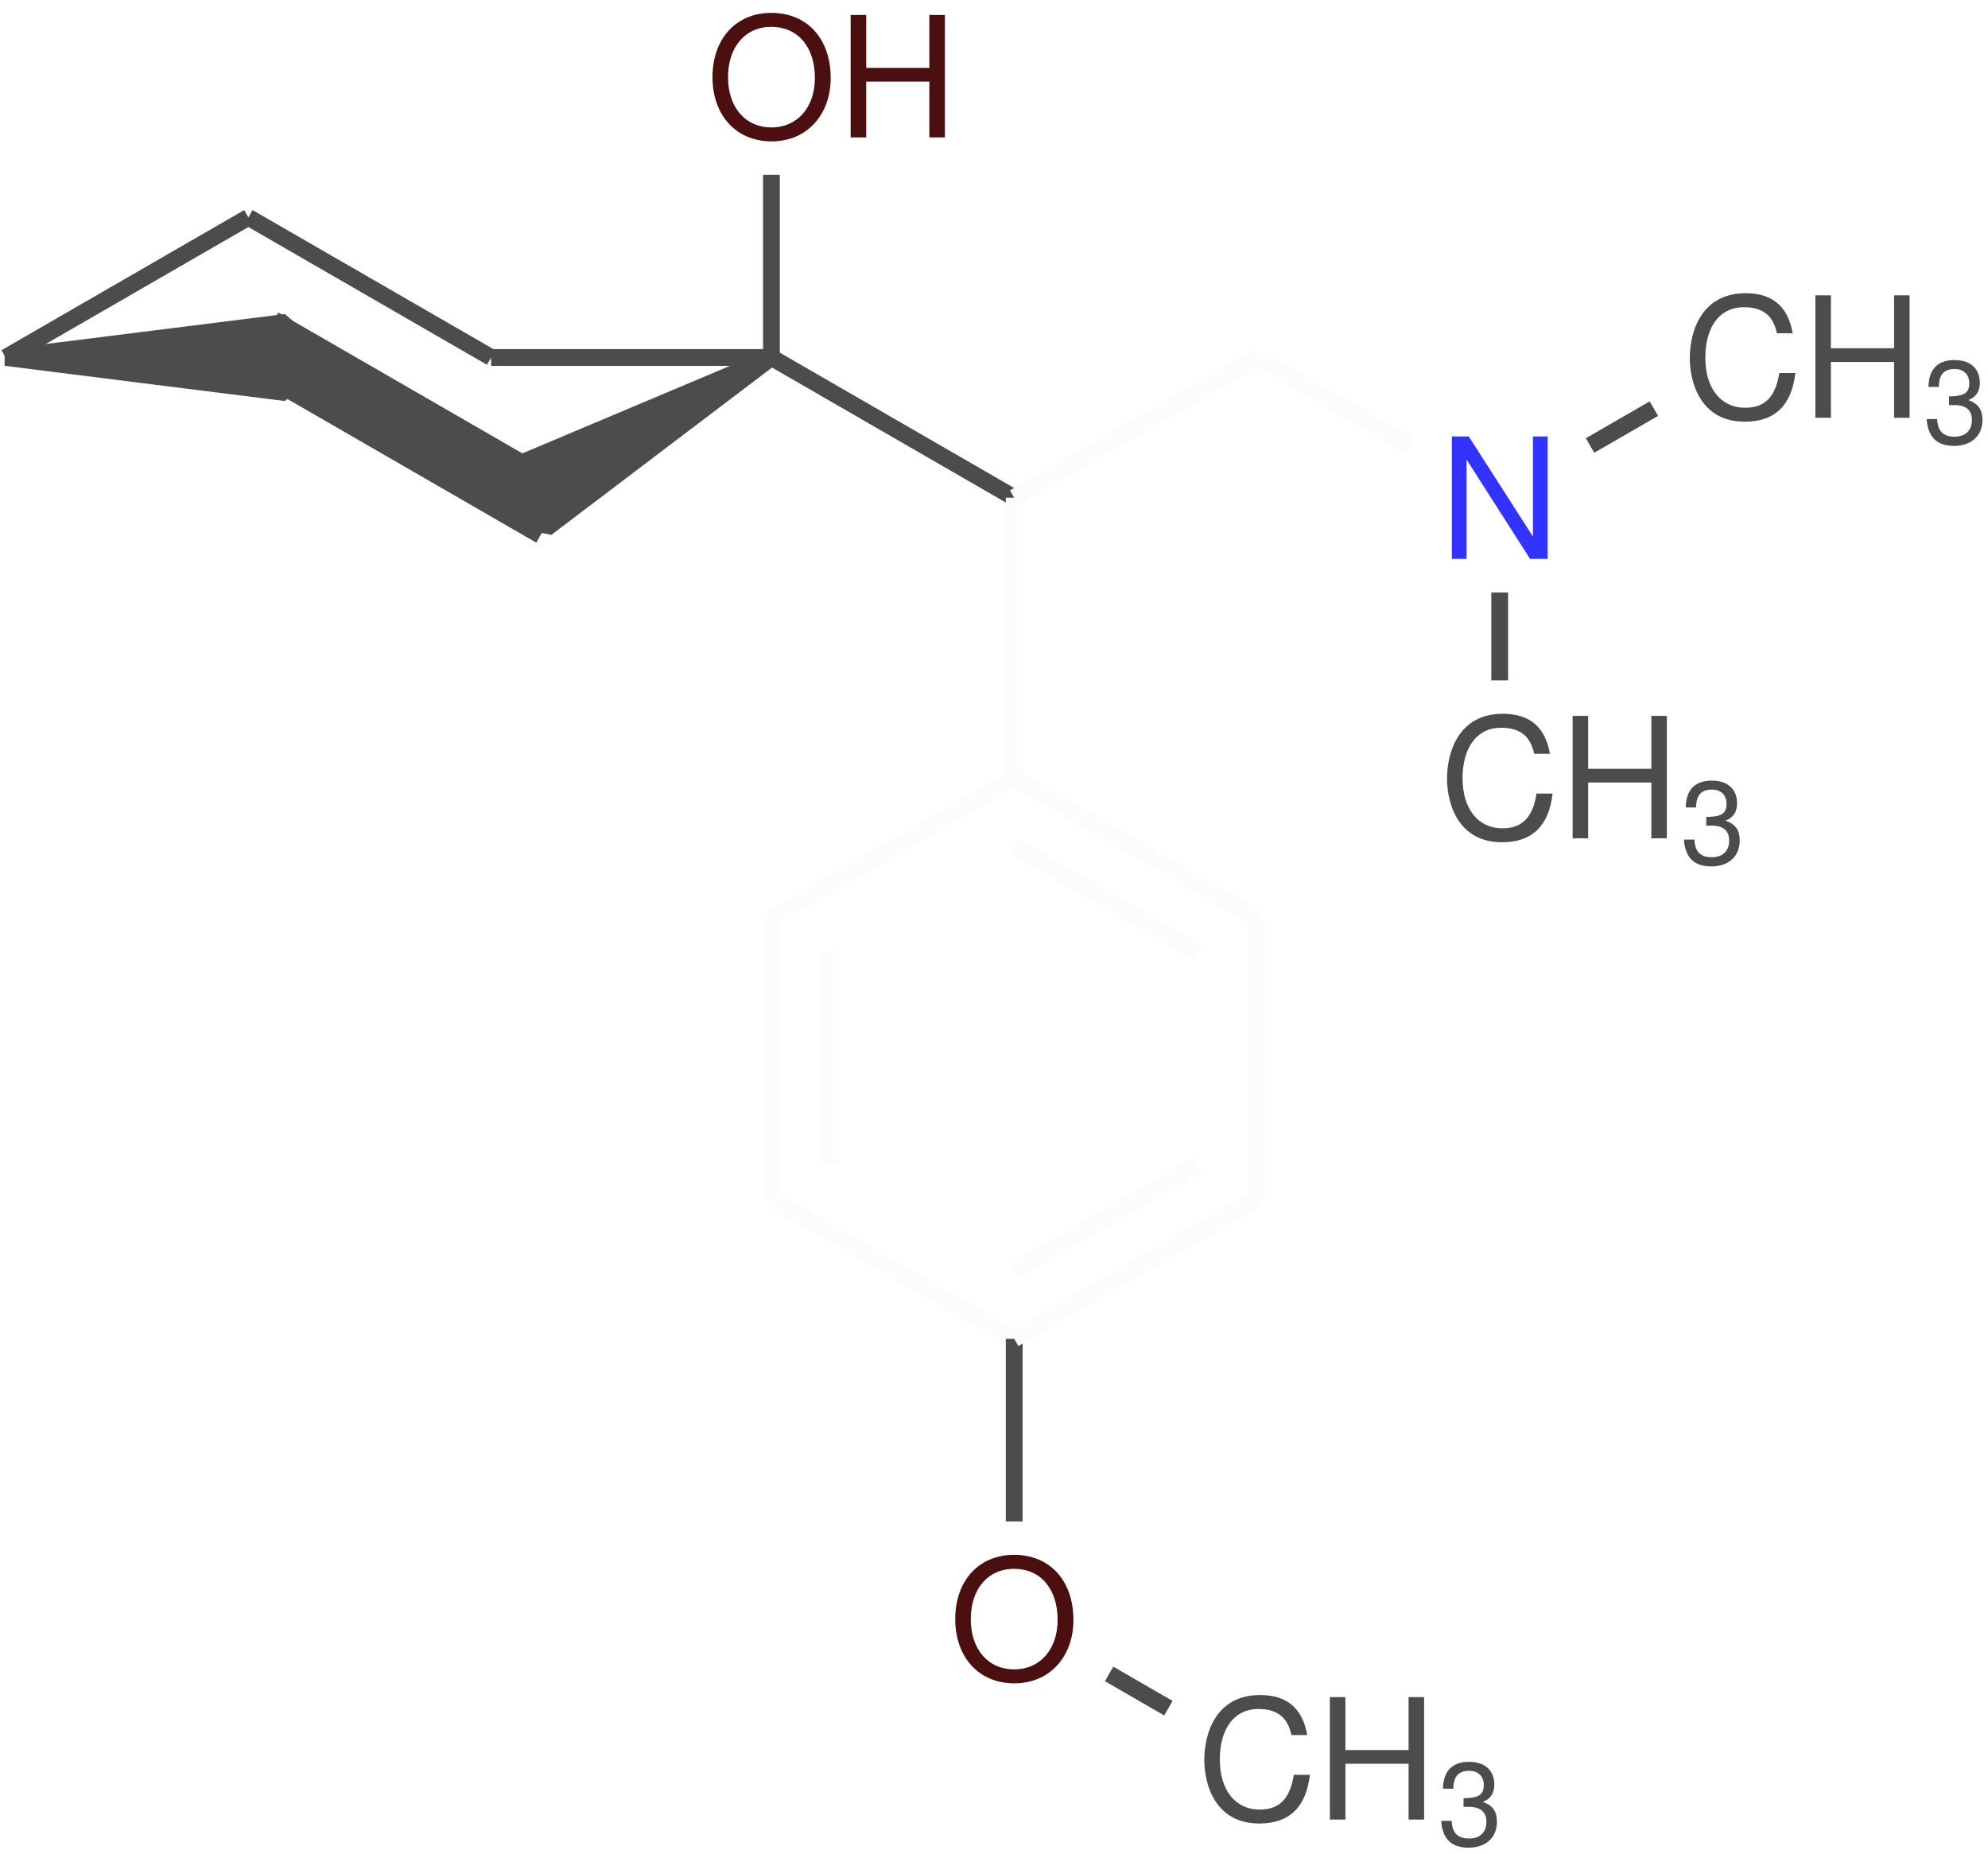
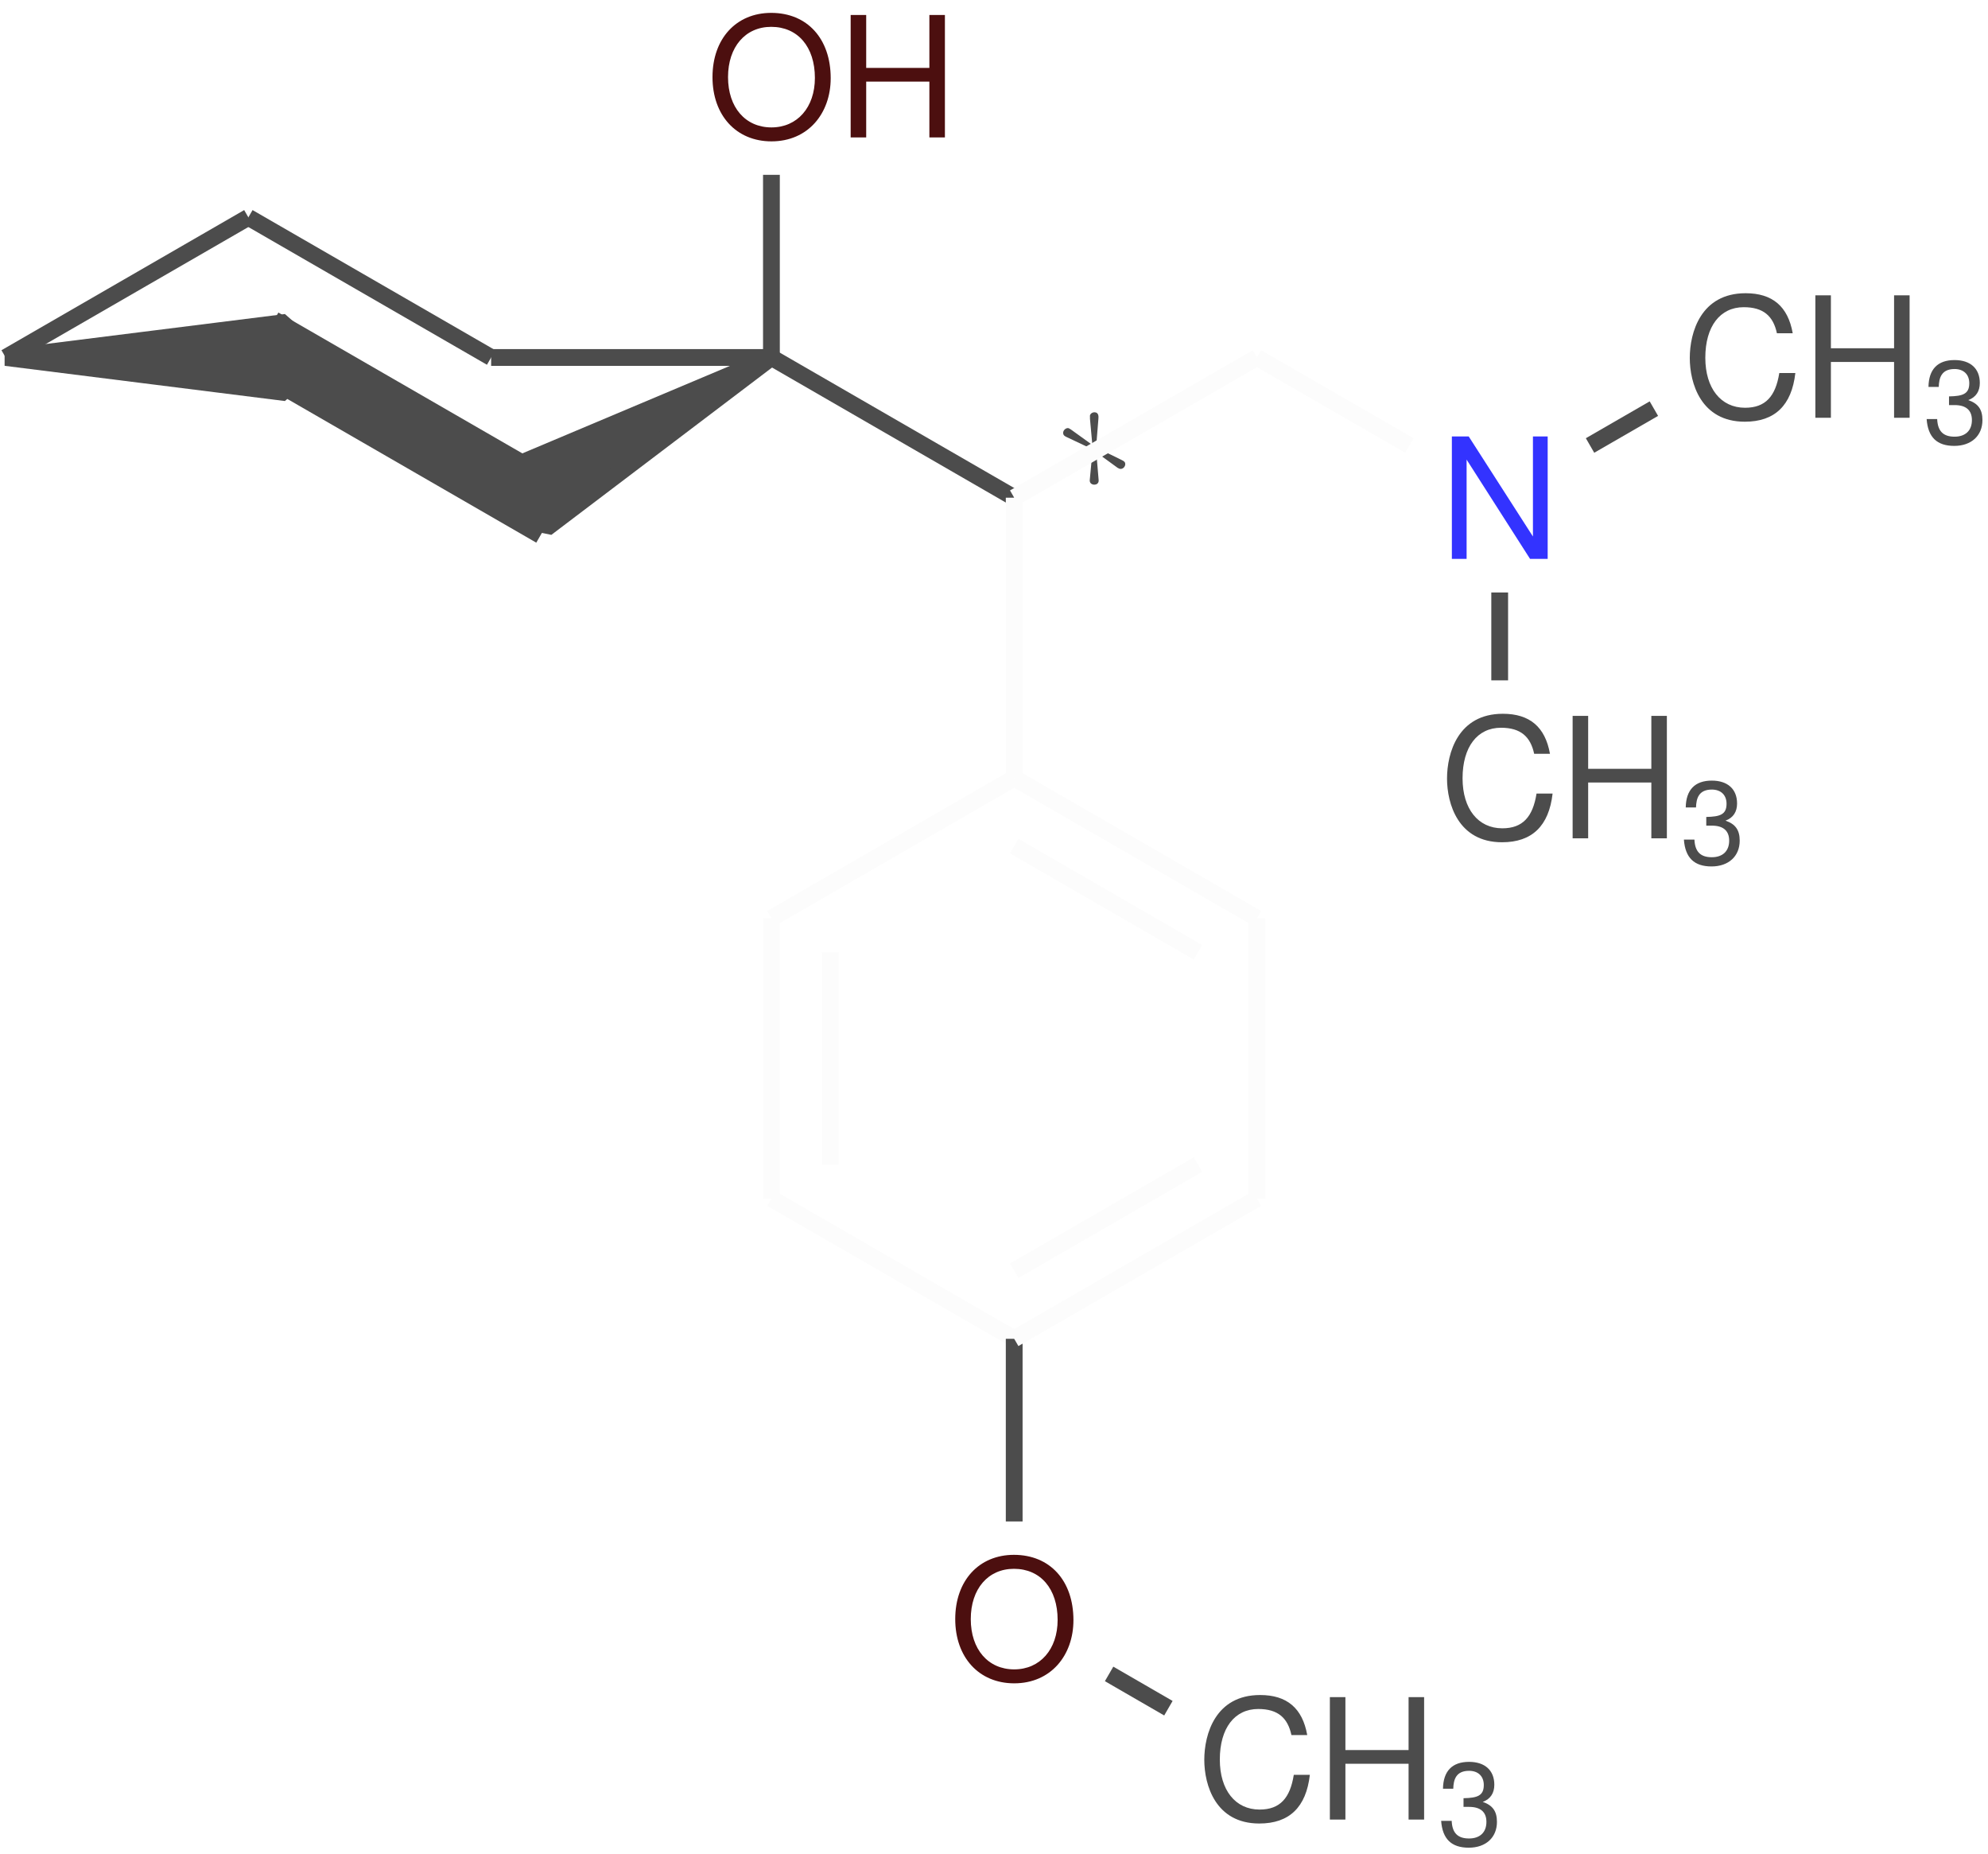
<svg xmlns="http://www.w3.org/2000/svg" xmlns:xlink="http://www.w3.org/1999/xlink" width="118pt" height="110pt" viewBox="0 0 118 110" version="1.1">
  <defs>
    <g>
      <symbol overflow="visible" id="glyph0-0">
        <path style="stroke:none;" d="M 6.172 -5.188 C 6.172 -6.344 5.344 -7.094 4.047 -7.094 C 2.609 -7.094 1.859 -6.297 1.859 -4.766 L 2.719 -4.766 C 2.719 -5.656 2.953 -6.312 4 -6.312 C 4.766 -6.312 5.281 -5.859 5.281 -5.188 C 5.281 -3.922 3.484 -3.594 3.484 -2.25 L 3.484 -1.688 L 4.391 -1.688 L 4.391 -2.156 C 4.391 -3.344 6.172 -3.531 6.172 -5.188 Z M 4.391 -0.75 L 3.484 -0.75 L 3.484 0.297 L 4.391 0.297 Z M 0.344 1.391 L 7.625 1.391 L 7.625 -7.969 L 0.344 -7.969 Z M 1.172 0.688 L 1.172 -7.281 L 6.797 -7.281 L 6.797 0.688 Z M 1.172 0.688 " />
      </symbol>
      <symbol overflow="visible" id="glyph0-1">
        <path style="stroke:none;" d="M 7.422 -3.516 C 7.422 -5.859 6.031 -7.391 3.891 -7.391 C 1.812 -7.391 0.406 -5.859 0.406 -3.578 C 0.406 -1.312 1.812 0.234 3.906 0.234 C 6.078 0.234 7.422 -1.422 7.422 -3.516 Z M 3.891 -6.562 C 5.469 -6.562 6.484 -5.375 6.484 -3.531 C 6.484 -1.781 5.438 -0.594 3.906 -0.594 C 2.359 -0.594 1.328 -1.781 1.328 -3.578 C 1.328 -5.375 2.359 -6.562 3.891 -6.562 Z M 3.891 -6.562 " />
      </symbol>
      <symbol overflow="visible" id="glyph0-2">
        <path style="stroke:none;" d="M 5.469 -3.312 L 5.469 0 L 6.391 0 L 6.391 -7.266 L 5.469 -7.266 L 5.469 -4.125 L 1.719 -4.125 L 1.719 -7.266 L 0.797 -7.266 L 0.797 0 L 1.719 0 L 1.719 -3.312 Z M 5.469 -3.312 " />
      </symbol>
      <symbol overflow="visible" id="glyph0-3">
        <path style="stroke:none;" d="M 0.406 -3.547 C 0.406 -2.062 1.062 0.234 3.672 0.234 C 5.453 0.234 6.453 -0.734 6.672 -2.656 L 5.719 -2.656 C 5.5 -1.281 4.906 -0.594 3.688 -0.594 C 2.25 -0.594 1.328 -1.75 1.328 -3.562 C 1.328 -5.422 2.203 -6.562 3.609 -6.562 C 4.781 -6.562 5.359 -6.031 5.578 -5.016 L 6.516 -5.016 C 6.234 -6.609 5.312 -7.391 3.719 -7.391 C 1.062 -7.391 0.406 -5.062 0.406 -3.547 Z M 0.406 -3.547 " />
      </symbol>
      <symbol overflow="visible" id="glyph0-4">
        <path style="stroke:none;" d="M 6.484 -7.266 L 5.609 -7.266 L 5.609 -1.328 L 1.797 -7.266 L 0.797 -7.266 L 0.797 0 L 1.672 0 L 1.672 -5.891 L 5.438 0 L 6.484 0 Z M 6.484 -7.266 " />
      </symbol>
      <symbol overflow="visible" id="glyph1-0">
        <path style="stroke:none;" d="M 4.312 -3.625 C 4.312 -4.438 3.734 -4.969 2.828 -4.969 C 1.828 -4.969 1.297 -4.406 1.297 -3.328 L 1.891 -3.328 C 1.891 -3.953 2.062 -4.422 2.797 -4.422 C 3.328 -4.422 3.688 -4.094 3.688 -3.625 C 3.688 -2.75 2.438 -2.516 2.438 -1.562 L 2.438 -1.188 L 3.062 -1.188 L 3.062 -1.516 C 3.062 -2.344 4.312 -2.469 4.312 -3.625 Z M 3.062 -0.516 L 2.438 -0.516 L 2.438 0.203 L 3.062 0.203 Z M 0.25 0.969 L 5.328 0.969 L 5.328 -5.578 L 0.25 -5.578 Z M 0.828 0.484 L 0.828 -5.094 L 4.75 -5.094 L 4.75 0.484 Z M 0.828 0.484 " />
      </symbol>
      <symbol overflow="visible" id="glyph1-1">
        <path style="stroke:none;" d="M 1.875 -4.406 C 2.422 -4.406 2.75 -4.078 2.75 -3.562 C 2.75 -2.922 2.359 -2.797 1.547 -2.781 L 1.547 -2.266 L 1.875 -2.266 C 2.547 -2.266 2.906 -1.969 2.906 -1.375 C 2.906 -0.75 2.516 -0.391 1.875 -0.391 C 1.203 -0.391 0.875 -0.719 0.844 -1.438 L 0.219 -1.438 C 0.297 -0.359 0.828 0.156 1.859 0.156 C 2.875 0.156 3.531 -0.453 3.531 -1.375 C 3.531 -2 3.281 -2.359 2.688 -2.562 C 3.156 -2.734 3.375 -3.094 3.375 -3.578 C 3.375 -4.438 2.812 -4.938 1.875 -4.938 C 0.875 -4.938 0.344 -4.391 0.328 -3.344 L 0.938 -3.344 C 0.953 -3.875 1.094 -4.406 1.875 -4.406 Z M 1.875 -4.406 " />
+       </symbol>
+       <symbol overflow="visible" id="glyph2-0">
+         <path style="stroke:none;" d="" />
+       </symbol>
+       <symbol overflow="visible" id="glyph2-1">
+         <path style="stroke:none;" d="M 2.734 -4.25 C 2.75 -4.391 2.75 -4.641 2.5 -4.641 C 2.328 -4.641 2.203 -4.5 2.234 -4.375 L 2.234 -4.25 L 2.375 -2.703 L 1.094 -3.625 C 1 -3.672 0.984 -3.703 0.922 -3.703 C 0.781 -3.703 0.641 -3.562 0.641 -3.422 C 0.641 -3.266 0.75 -3.219 0.844 -3.172 L 2.266 -2.5 L 0.891 -1.828 C 0.734 -1.75 0.641 -1.703 0.641 -1.562 C 0.641 -1.406 0.781 -1.281 0.922 -1.281 C 0.984 -1.281 1 -1.281 1.25 -1.469 L 2.375 -2.266 L 2.219 -0.594 C 2.219 -0.391 2.406 -0.344 2.484 -0.344 C 2.609 -0.344 2.75 -0.406 2.75 -0.594 L 2.609 -2.266 L 3.875 -1.344 C 3.969 -1.297 3.984 -1.281 4.062 -1.281 C 4.203 -1.281 4.328 -1.422 4.328 -1.562 C 4.328 -1.703 4.234 -1.75 4.109 -1.812 C 3.516 -2.109 3.5 -2.109 2.719 -2.484 L 4.094 -3.156 C 4.25 -3.234 4.328 -3.266 4.328 -3.422 C 4.328 -3.562 4.203 -3.703 4.062 -3.703 C 3.984 -3.703 3.969 -3.703 3.719 -3.516 L 2.609 -2.703 Z M 2.734 -4.25 " />
      </symbol>
    </g>
  </defs>
  <g id="surface6">
    <path style="fill:none;stroke-width:0.996;stroke-linecap:butt;stroke-linejoin:miter;stroke:rgb(29.999%,29.999%,29.999%);stroke-opacity:1;stroke-miterlimit:10;" d="M 0.001 0.001 L 14.407 8.318 " transform="matrix(1,0,0,-1,0.335,21.216)" />
    <path style="fill:none;stroke-width:0.996;stroke-linecap:butt;stroke-linejoin:miter;stroke:rgb(29.999%,29.999%,29.999%);stroke-opacity:1;stroke-miterlimit:10;" d="M 14.407 8.318 L 28.817 0.001 " transform="matrix(1,0,0,-1,0.335,21.216)" />
    <path style="fill:none;stroke-width:0.996;stroke-linecap:butt;stroke-linejoin:miter;stroke:rgb(29.999%,29.999%,29.999%);stroke-opacity:1;stroke-miterlimit:10;" d="M 28.817 0.001 L 45.454 0.001 " transform="matrix(1,0,0,-1,0.335,21.216)" />
    <g style="fill:rgb(29.999%,6%,6%);fill-opacity:1;">
      <use xlink:href="#glyph0-1" x="41.885" y="8.155" />
    </g>
    <g style="fill:rgb(29.999%,6%,6%);fill-opacity:1;">
      <use xlink:href="#glyph0-2" x="49.695" y="8.155" />
    </g>
    <path style="fill:none;stroke-width:0.996;stroke-linecap:butt;stroke-linejoin:miter;stroke:rgb(29.999%,29.999%,29.999%);stroke-opacity:1;stroke-miterlimit:10;" d="M 45.454 0.001 L 45.454 10.841 " transform="matrix(1,0,0,-1,0.335,21.216)" />
    <path style="fill:none;stroke-width:0.996;stroke-linecap:butt;stroke-linejoin:miter;stroke:rgb(29.999%,29.999%,29.999%);stroke-opacity:1;stroke-miterlimit:10;" d="M 45.454 0.001 L 59.864 -8.319 " transform="matrix(1,0,0,-1,0.335,21.216)" />
    <path style="fill:none;stroke-width:0.996;stroke-linecap:butt;stroke-linejoin:miter;stroke:rgb(98.999%,98.999%,98.999%);stroke-opacity:1;stroke-miterlimit:10;" d="M 59.864 -8.319 L 59.864 -24.956 " transform="matrix(1,0,0,-1,0.335,21.216)" />
    <path style="fill:none;stroke-width:0.996;stroke-linecap:butt;stroke-linejoin:miter;stroke:rgb(98.999%,98.999%,98.999%);stroke-opacity:1;stroke-miterlimit:10;" d="M 59.864 -24.956 L 45.454 -33.276 " transform="matrix(1,0,0,-1,0.335,21.216)" />
    <path style="fill:none;stroke-width:0.996;stroke-linecap:butt;stroke-linejoin:miter;stroke:rgb(98.999%,98.999%,98.999%);stroke-opacity:1;stroke-miterlimit:10;" d="M 45.454 -33.276 L 45.454 -49.913 " transform="matrix(1,0,0,-1,0.335,21.216)" />
    <path style="fill:none;stroke-width:0.996;stroke-linecap:butt;stroke-linejoin:miter;stroke:rgb(98.999%,98.999%,98.999%);stroke-opacity:1;stroke-miterlimit:10;" d="M 48.954 -35.296 L 48.954 -47.893 " transform="matrix(1,0,0,-1,0.335,21.216)" />
    <path style="fill:none;stroke-width:0.996;stroke-linecap:butt;stroke-linejoin:miter;stroke:rgb(98.999%,98.999%,98.999%);stroke-opacity:1;stroke-miterlimit:10;" d="M 45.454 -49.913 L 59.864 -58.233 " transform="matrix(1,0,0,-1,0.335,21.216)" />
    <g style="fill:rgb(29.999%,6%,6%);fill-opacity:1;">
      <use xlink:href="#glyph0-1" x="56.293" y="99.661" />
    </g>
    <path style="fill:none;stroke-width:0.996;stroke-linecap:butt;stroke-linejoin:miter;stroke:rgb(29.999%,29.999%,29.999%);stroke-opacity:1;stroke-miterlimit:10;" d="M 59.864 -58.233 L 59.864 -69.073 " transform="matrix(1,0,0,-1,0.335,21.216)" />
    <g style="fill:rgb(29.999%,29.999%,29.999%);fill-opacity:1;">
      <use xlink:href="#glyph0-3" x="71.076" y="107.98" />
    </g>
    <g style="fill:rgb(29.999%,29.999%,29.999%);fill-opacity:1;">
      <use xlink:href="#glyph0-2" x="78.139" y="107.98" />
    </g>
    <g style="fill:rgb(29.999%,29.999%,29.999%);fill-opacity:1;">
      <use xlink:href="#glyph1-1" x="85.322" y="109.493" />
    </g>
    <path style="fill:none;stroke-width:0.996;stroke-linecap:butt;stroke-linejoin:miter;stroke:rgb(29.999%,29.999%,29.999%);stroke-opacity:1;stroke-miterlimit:10;" d="M 65.497 -78.12 L 69.017 -80.155 " transform="matrix(1,0,0,-1,0.335,21.216)" />
    <path style="fill:none;stroke-width:0.996;stroke-linecap:butt;stroke-linejoin:miter;stroke:rgb(98.999%,98.999%,98.999%);stroke-opacity:1;stroke-miterlimit:10;" d="M 59.864 -58.233 L 74.274 -49.913 " transform="matrix(1,0,0,-1,0.335,21.216)" />
    <path style="fill:none;stroke-width:0.996;stroke-linecap:butt;stroke-linejoin:miter;stroke:rgb(98.999%,98.999%,98.999%);stroke-opacity:1;stroke-miterlimit:10;" d="M 59.864 -54.194 L 70.774 -47.893 " transform="matrix(1,0,0,-1,0.335,21.216)" />
    <path style="fill:none;stroke-width:0.996;stroke-linecap:butt;stroke-linejoin:miter;stroke:rgb(98.999%,98.999%,98.999%);stroke-opacity:1;stroke-miterlimit:10;" d="M 74.274 -49.913 L 74.274 -33.276 " transform="matrix(1,0,0,-1,0.335,21.216)" />
    <path style="fill:none;stroke-width:0.996;stroke-linecap:butt;stroke-linejoin:miter;stroke:rgb(98.999%,98.999%,98.999%);stroke-opacity:1;stroke-miterlimit:10;" d="M 74.274 -33.276 L 59.864 -24.956 " transform="matrix(1,0,0,-1,0.335,21.216)" />
    <path style="fill:none;stroke-width:0.996;stroke-linecap:butt;stroke-linejoin:miter;stroke:rgb(98.999%,98.999%,98.999%);stroke-opacity:1;stroke-miterlimit:10;" d="M 70.774 -35.296 L 59.864 -28.995 " transform="matrix(1,0,0,-1,0.335,21.216)" />
+     <g style="fill:rgb(29.999%,29.999%,29.999%);fill-opacity:1;">
+       <use xlink:href="#glyph2-1" x="62.463" y="29.107" />
+     </g>
    <path style="fill:none;stroke-width:0.996;stroke-linecap:butt;stroke-linejoin:miter;stroke:rgb(98.999%,98.999%,98.999%);stroke-opacity:1;stroke-miterlimit:10;" d="M 59.864 -8.319 L 74.274 0.001 " transform="matrix(1,0,0,-1,0.335,21.216)" />
    <g style="fill:rgb(20%,20%,100%);fill-opacity:1;">
      <use xlink:href="#glyph0-4" x="85.38" y="33.166" />
    </g>
    <path style="fill:none;stroke-width:0.996;stroke-linecap:butt;stroke-linejoin:miter;stroke:rgb(98.999%,98.999%,98.999%);stroke-opacity:1;stroke-miterlimit:10;" d="M 74.274 0.001 L 83.321 -5.221 " transform="matrix(1,0,0,-1,0.335,21.216)" />
    <g style="fill:rgb(29.999%,29.999%,29.999%);fill-opacity:1;">
      <use xlink:href="#glyph0-3" x="85.484" y="49.749" />
    </g>
    <g style="fill:rgb(29.999%,29.999%,29.999%);fill-opacity:1;">
      <use xlink:href="#glyph0-2" x="92.548" y="49.749" />
    </g>
    <g style="fill:rgb(29.999%,29.999%,29.999%);fill-opacity:1;">
      <use xlink:href="#glyph1-1" x="99.731" y="51.262" />
    </g>
    <path style="fill:none;stroke-width:0.996;stroke-linecap:butt;stroke-linejoin:miter;stroke:rgb(29.999%,29.999%,29.999%);stroke-opacity:1;stroke-miterlimit:10;" d="M 88.681 -13.944 L 88.681 -19.159 " transform="matrix(1,0,0,-1,0.335,21.216)" />
    <g style="fill:rgb(29.999%,29.999%,29.999%);fill-opacity:1;">
      <use xlink:href="#glyph0-3" x="99.893" y="24.792" />
    </g>
    <g style="fill:rgb(29.999%,29.999%,29.999%);fill-opacity:1;">
      <use xlink:href="#glyph0-2" x="106.956" y="24.792" />
    </g>
    <g style="fill:rgb(29.999%,29.999%,29.999%);fill-opacity:1;">
      <use xlink:href="#glyph1-1" x="114.139" y="26.305" />
    </g>
    <path style="fill:none;stroke-width:0.996;stroke-linecap:butt;stroke-linejoin:miter;stroke:rgb(29.999%,29.999%,29.999%);stroke-opacity:1;stroke-miterlimit:10;" d="M 94.044 -5.221 L 97.833 -3.034 " transform="matrix(1,0,0,-1,0.335,21.216)" />
    <path style="fill-rule:nonzero;fill:rgb(29.999%,29.999%,29.999%);fill-opacity:1;stroke-width:0.996;stroke-linecap:butt;stroke-linejoin:bevel;stroke:rgb(29.999%,29.999%,29.999%);stroke-opacity:1;stroke-miterlimit:10;" d="M 32.091 -10.128 L 30.001 -6.511 L 45.454 0.001 Z M 32.091 -10.128 " transform="matrix(1,0,0,-1,0.335,21.216)" />
    <path style="fill:none;stroke-width:4.176;stroke-linecap:butt;stroke-linejoin:miter;stroke:rgb(29.999%,29.999%,29.999%);stroke-opacity:1;stroke-miterlimit:10;" d="M 32.54 -9.179 L 15.145 0.861 " transform="matrix(1,0,0,-1,0.335,21.216)" />
    <path style="fill-rule:nonzero;fill:rgb(29.999%,29.999%,29.999%);fill-opacity:1;stroke-width:0.996;stroke-linecap:butt;stroke-linejoin:bevel;stroke:rgb(29.999%,29.999%,29.999%);stroke-opacity:1;stroke-miterlimit:10;" d="M 16.638 2.087 L 16.638 -2.089 L 0.001 0.001 Z M 16.638 2.087 " transform="matrix(1,0,0,-1,0.335,21.216)" />
  </g>
</svg>
